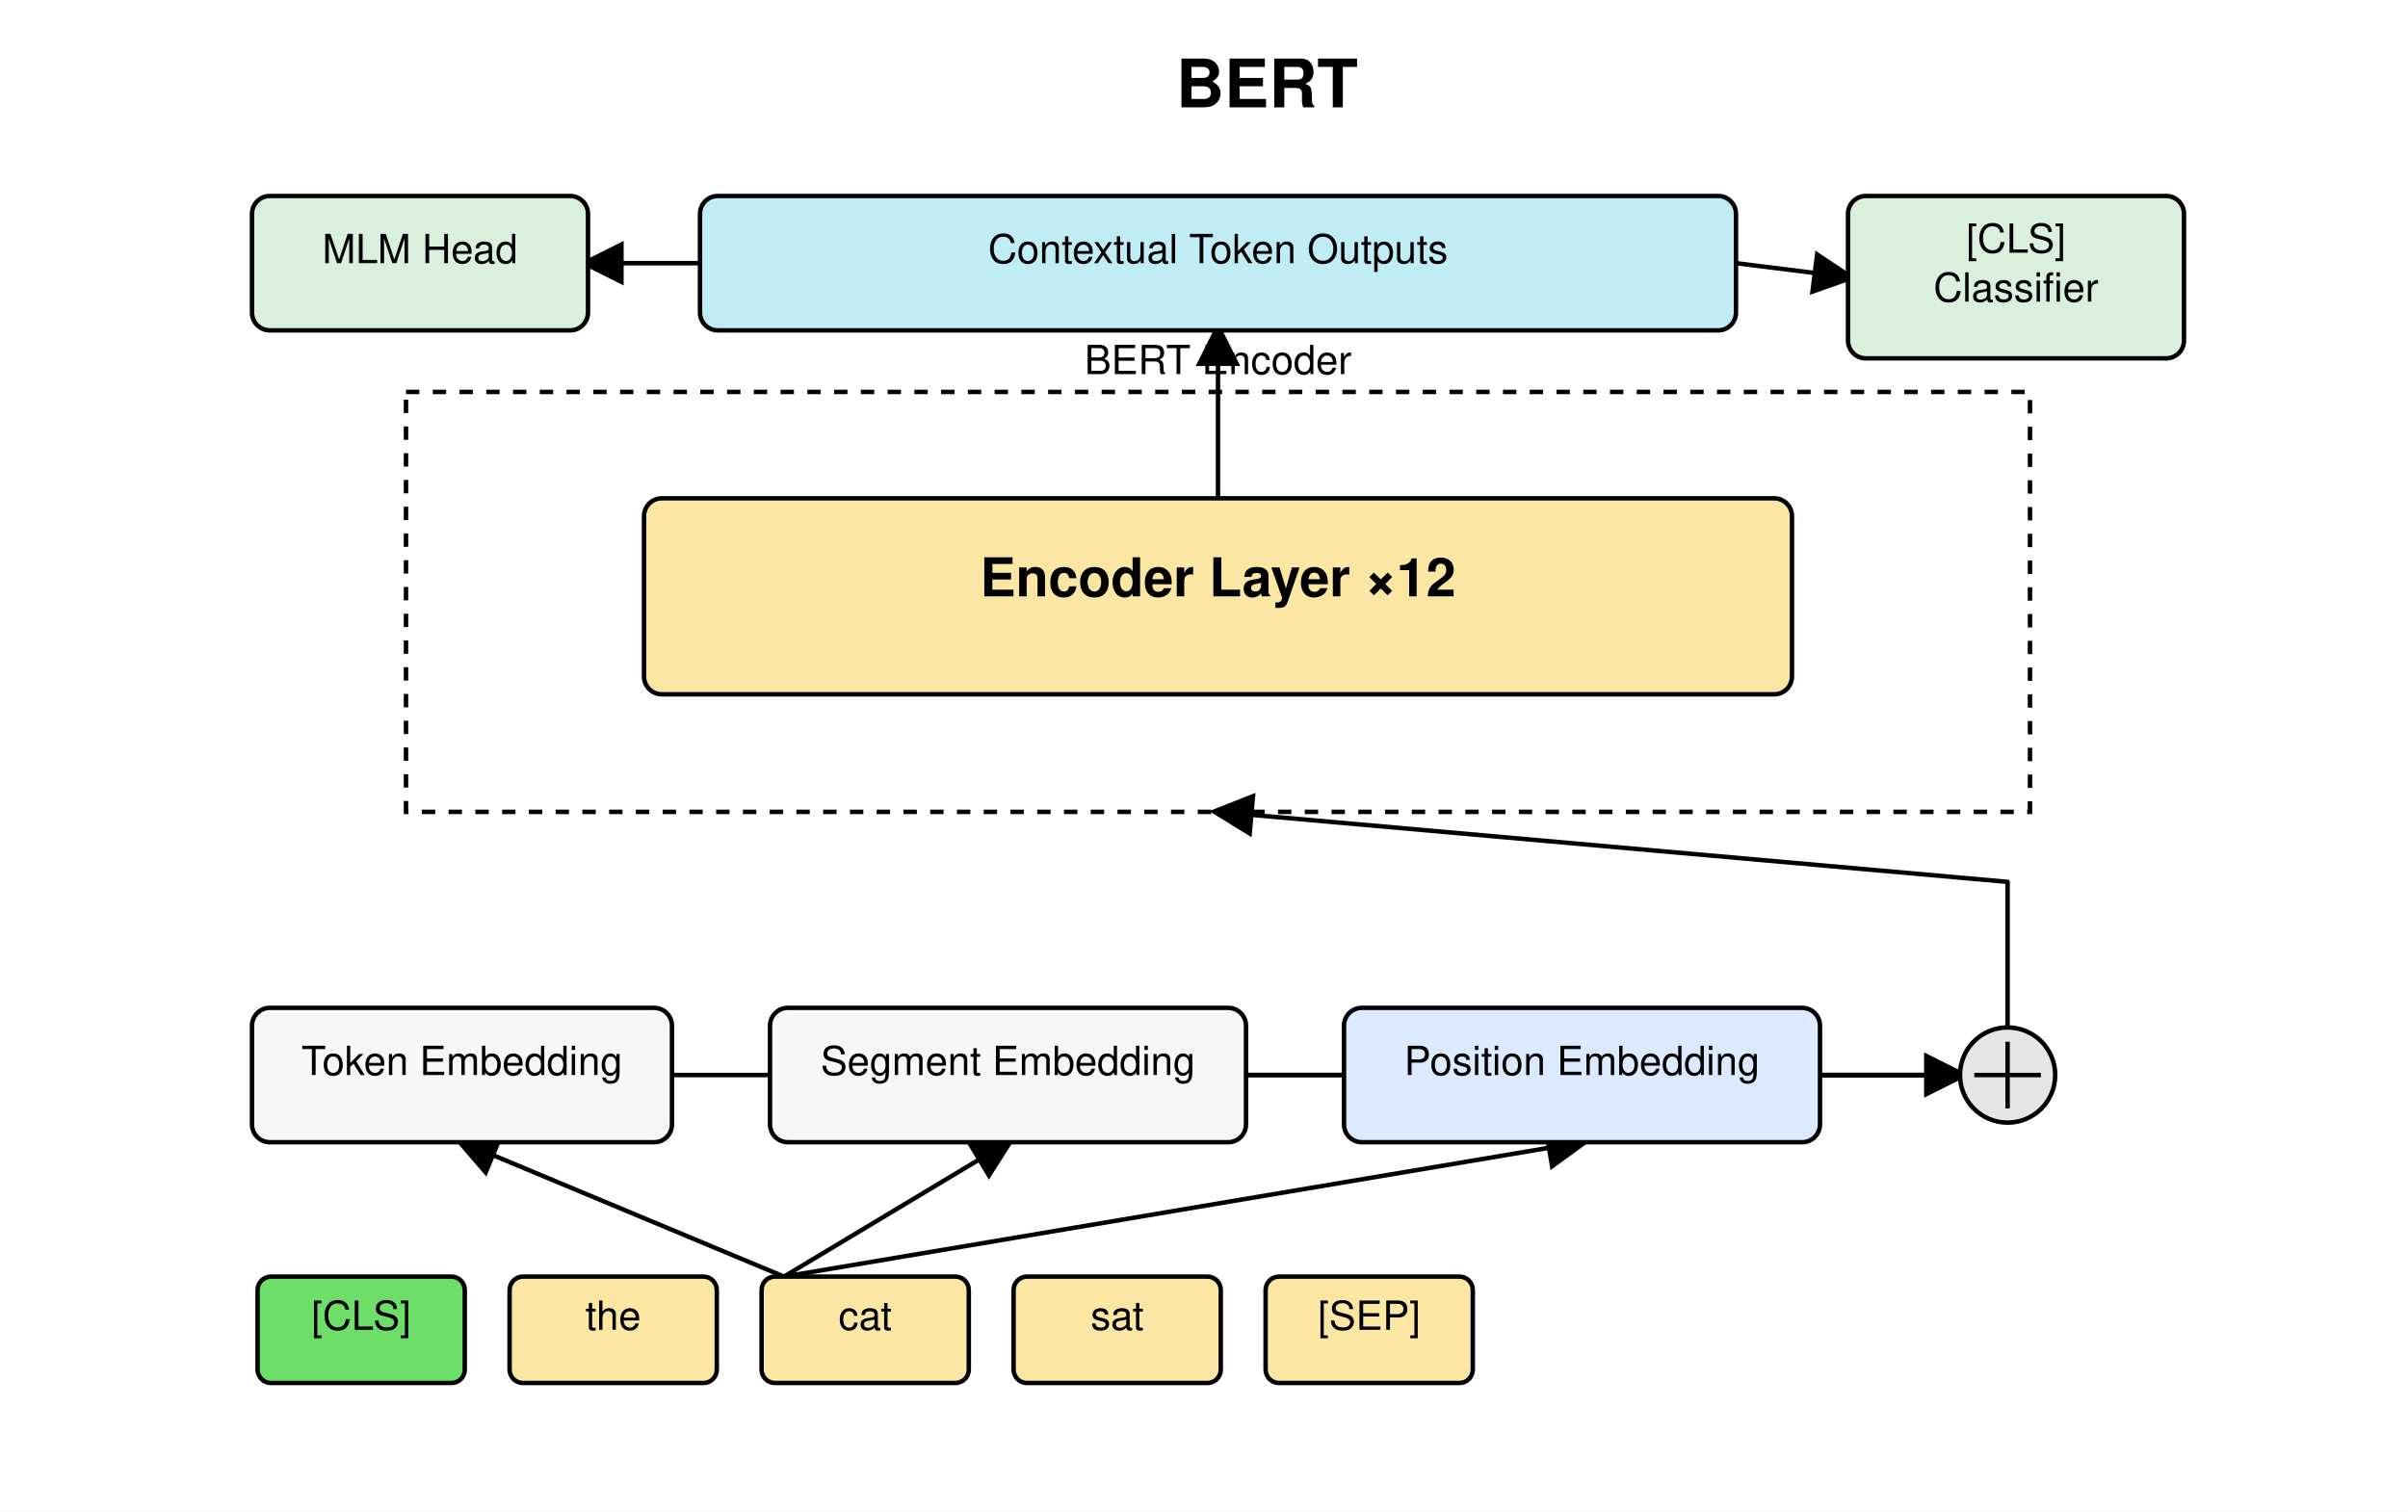
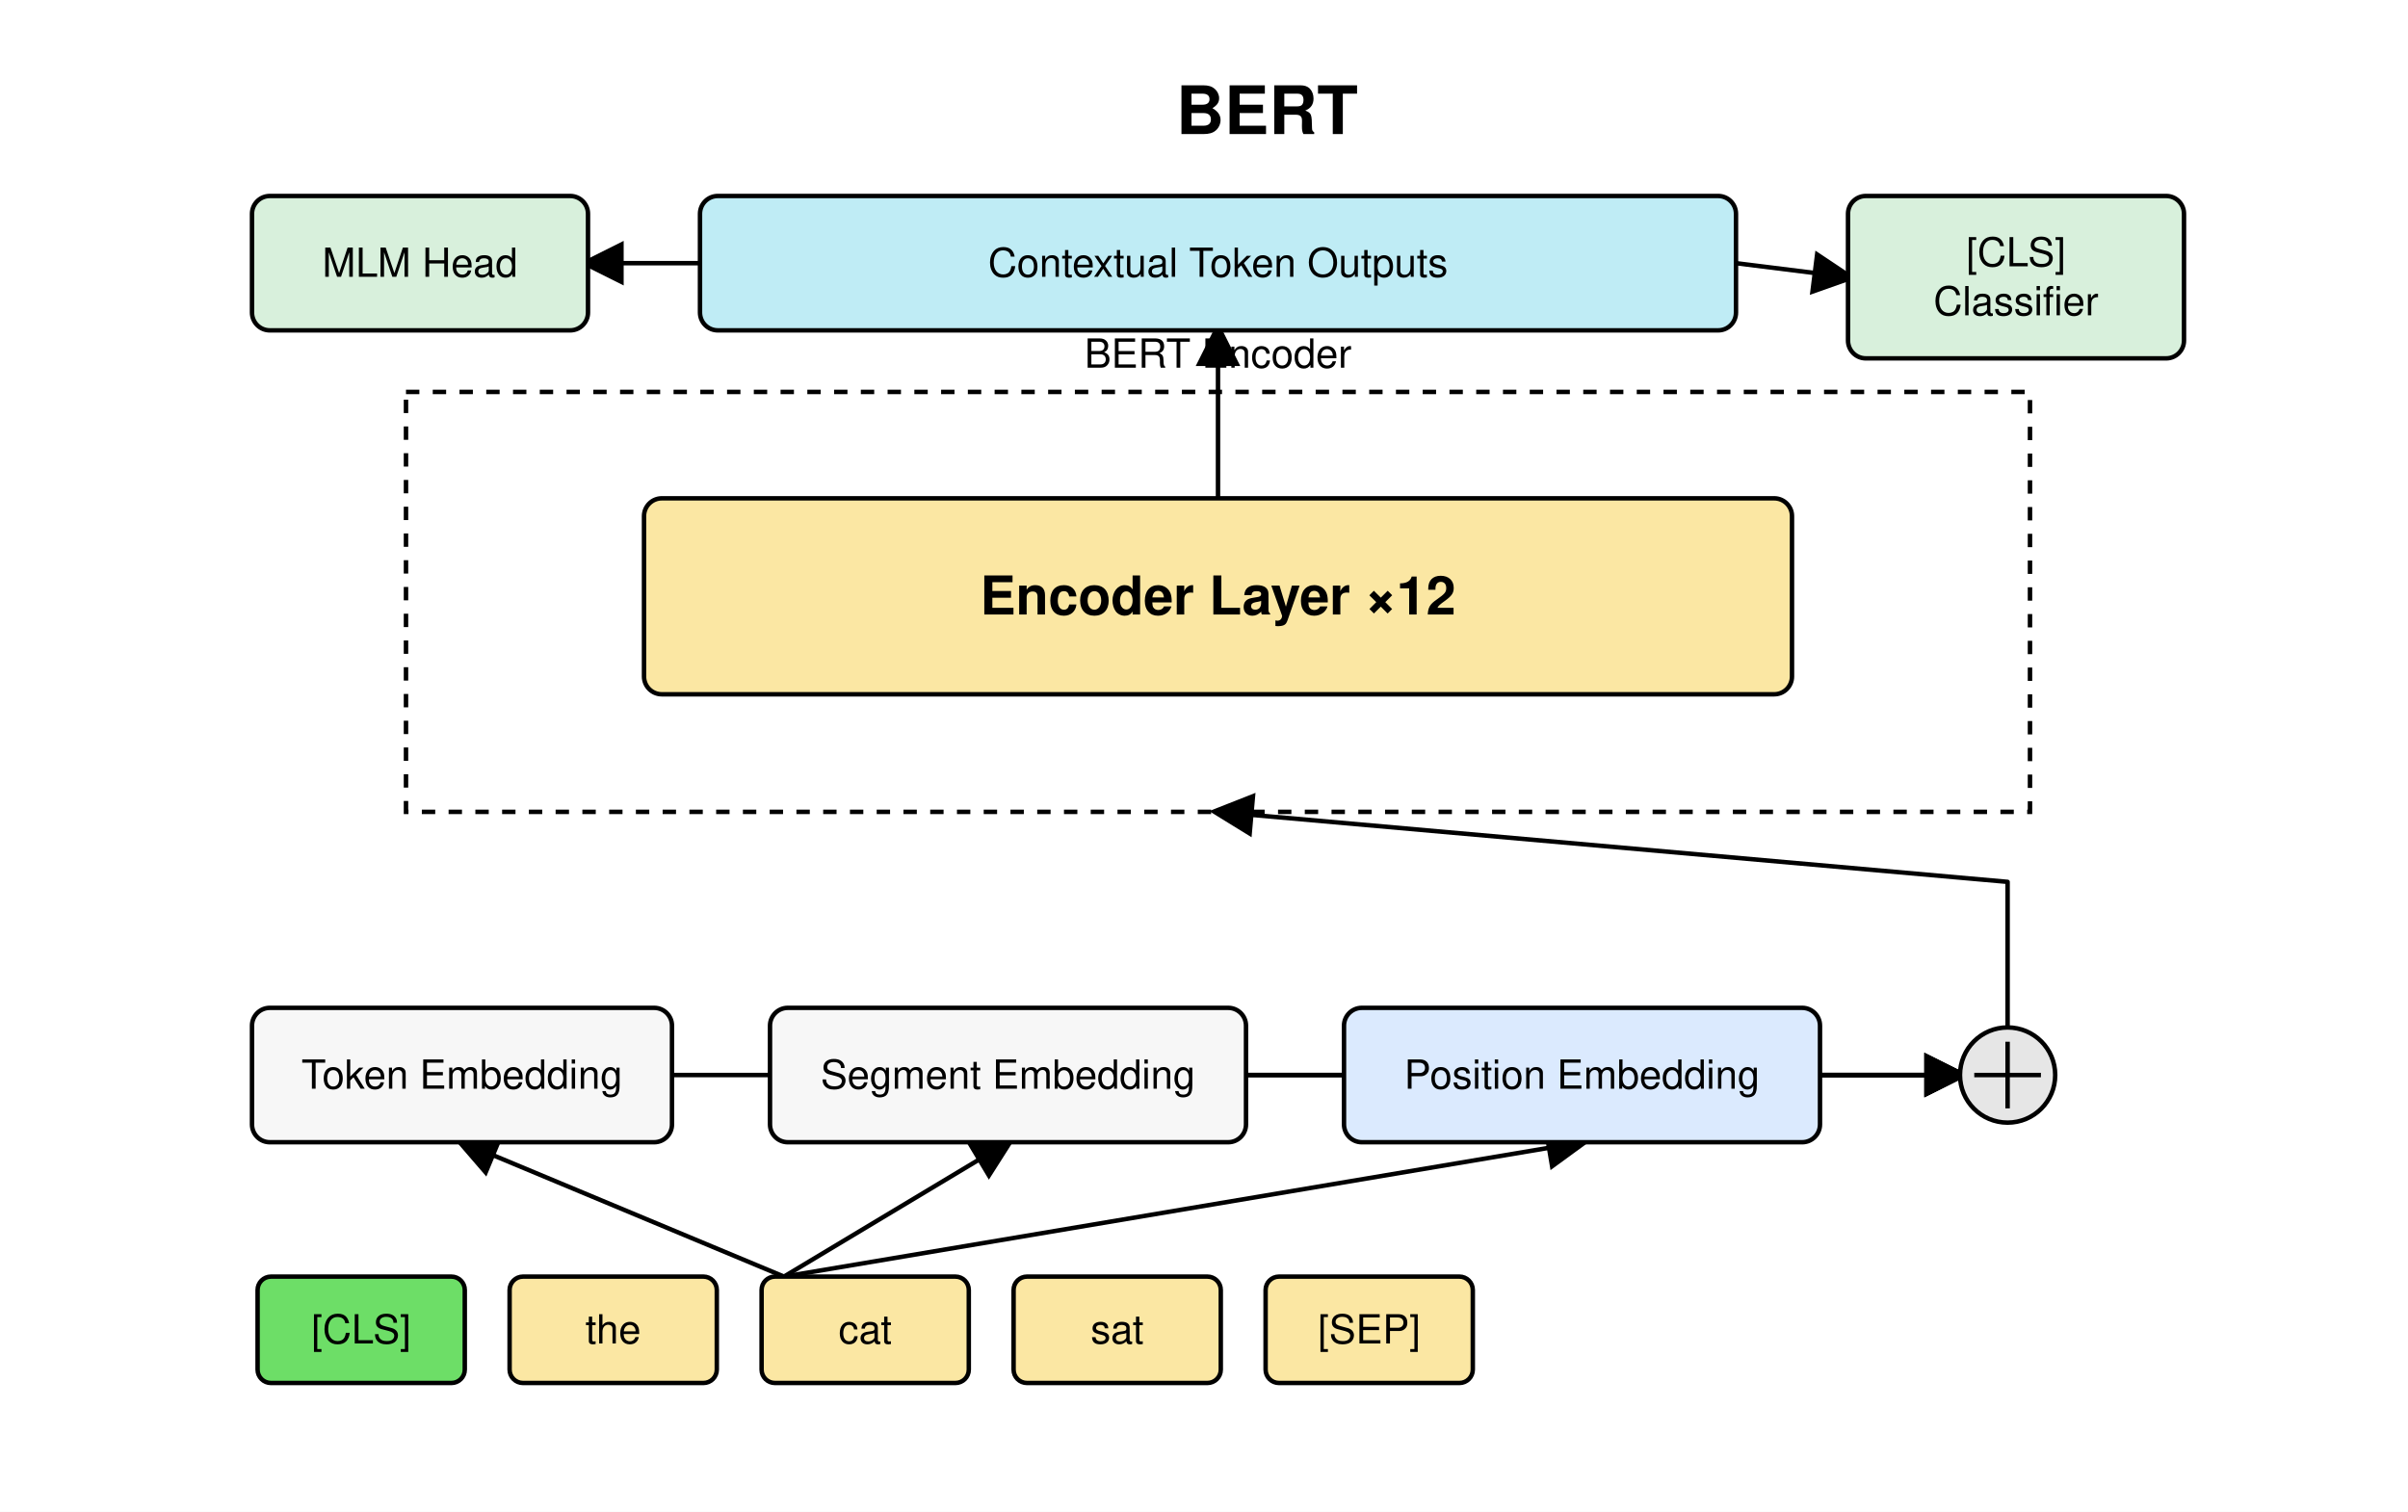
<svg xmlns="http://www.w3.org/2000/svg" width="1080" height="678.14" viewBox="0 0 1080 678.14" role="img" aria-label="BERT encoder architecture">
  <defs>
    <style>text{font-family:Helvetica,Arial,sans-serif;fill:#000000}.figure-label{font-weight:400}.figure-label-strong{font-weight:700}.figure-edge{fill:none;stroke-linecap:round;stroke-linejoin:round}</style>
    <marker id="figure-arrow" markerWidth="10" markerHeight="10" refX="8" refY="5" orient="auto" markerUnits="strokeWidth">
      <path d="M0,0 L10,5 L0,10 Z" fill="#000000" />
    </marker>
    <marker id="figure-arrow-start" markerWidth="10" markerHeight="10" refX="2" refY="5" orient="auto" markerUnits="strokeWidth">
      <path d="M10,0 L0,5 L10,10 Z" fill="#000000" />
    </marker>
  </defs>
  <rect width="100%" height="100%" fill="#ffffff" />
  <g class="llm-figure profile-architecture-paper">
+     <g id="bert_box" class="figure-primitive group-box" data-z-index="0">
+       <rect class="dashed-window-box" x="182.09" y="175.81" width="728.37" height="188.37" rx="0" fill="none" stroke="#000000" stroke-width="2" stroke-dasharray="6 6" />
+       <text x="546.28" y="164.93" font-size="18" text-anchor="middle" font-weight="400" font-style="normal" fill="#000000">BERT Encoder</text>
+     </g>
    <path id="tokens_to_token_embed" class="figure-edge" d="M351.63 572.65 L207.21 512.37" stroke="#000000" stroke-width="2" marker-end="url(#figure-arrow)" />
    <path id="tokens_to_segment_embed" class="figure-edge" d="M351.63 572.65 L452.09 512.37" stroke="#000000" stroke-width="2" marker-end="url(#figure-arrow)" />
    <path id="tokens_to_position_embed" class="figure-edge" d="M351.63 572.65 L709.53 512.37" stroke="#000000" stroke-width="2" marker-end="url(#figure-arrow)" />
    <path id="token_embed_to_sum" class="figure-edge" d="M301.4 482.23 L640.47 482.23 L879.07 482.23" stroke="#000000" stroke-width="2" marker-end="url(#figure-arrow)" />
    <path id="segment_embed_to_sum" class="figure-edge" d="M558.84 482.23 L879.07 482.23" stroke="#000000" stroke-width="2" marker-end="url(#figure-arrow)" />
    <path id="position_embed_to_sum" class="figure-edge" d="M816.28 482.23 L879.07 482.23" stroke="#000000" stroke-width="2" marker-end="url(#figure-arrow)" />
    <path id="sum_to_encoder" class="figure-edge" d="M900.42 460.88 L900.42 395.58 L546.28 364.19" stroke="#000000" stroke-width="2" marker-end="url(#figure-arrow)" />
    <path id="encoder_to_outputs" class="figure-edge" d="M546.28 223.53 L546.28 148.19" stroke="#000000" stroke-width="2" marker-end="url(#figure-arrow)" />
    <path id="outputs_to_mlm" class="figure-edge" d="M313.95 118.05 L263.72 118.05" stroke="#000000" stroke-width="2" marker-end="url(#figure-arrow)" />
    <path id="outputs_to_cls" class="figure-edge" d="M778.6 118.05 L828.84 124.33" stroke="#000000" stroke-width="2" marker-end="url(#figure-arrow)" />
-     <g id="title" class="figure-primitive annotation">
-       <text x="527.44" y="48.14" font-size="30" text-anchor="start" font-weight="700" font-style="normal" fill="#000000">BERT</text>
-     </g>
-     <g id="bert_tokens" class="figure-primitive token-row">
-       <g id="bert_token_0" class="figure-primitive token">
+     <g id="bert_tokens" class="figure-primitive token-row" data-z-index="30">
+       <g id="bert_token_0" class="figure-primitive token" data-z-index="30">
        <rect x="115.53" y="572.65" width="92.93" height="47.72" rx="6" fill="#6dde67" stroke="#000000" stroke-width="2" />
-         <text x="162" y="596.51" font-size="18" text-anchor="middle" font-weight="400" font-style="normal" fill="#000000">[CLS]</text>
+         <text x="162" y="602.63" font-size="18" text-anchor="middle" font-weight="400" font-style="normal" fill="#000000">[CLS]</text>
      </g>
-       <g id="bert_token_1" class="figure-primitive token">
+       <g id="bert_token_1" class="figure-primitive token" data-z-index="30">
        <rect x="228.56" y="572.65" width="92.93" height="47.72" rx="6" fill="#fbe7a3" stroke="#000000" stroke-width="2" />
-         <text x="275.02" y="596.51" font-size="18" text-anchor="middle" font-weight="400" font-style="normal" fill="#000000">the</text>
+         <text x="275.02" y="602.63" font-size="18" text-anchor="middle" font-weight="400" font-style="normal" fill="#000000">the</text>
      </g>
-       <g id="bert_token_2" class="figure-primitive token">
+       <g id="bert_token_2" class="figure-primitive token" data-z-index="30">
        <rect x="341.58" y="572.65" width="92.93" height="47.72" rx="6" fill="#fbe7a3" stroke="#000000" stroke-width="2" />
-         <text x="388.05" y="596.51" font-size="18" text-anchor="middle" font-weight="400" font-style="normal" fill="#000000">cat</text>
+         <text x="388.05" y="602.63" font-size="18" text-anchor="middle" font-weight="400" font-style="normal" fill="#000000">cat</text>
      </g>
-       <g id="bert_token_3" class="figure-primitive token">
+       <g id="bert_token_3" class="figure-primitive token" data-z-index="30">
        <rect x="454.6" y="572.65" width="92.93" height="47.72" rx="6" fill="#fbe7a3" stroke="#000000" stroke-width="2" />
-         <text x="501.07" y="596.51" font-size="18" text-anchor="middle" font-weight="400" font-style="normal" fill="#000000">sat</text>
+         <text x="501.07" y="602.63" font-size="18" text-anchor="middle" font-weight="400" font-style="normal" fill="#000000">sat</text>
      </g>
-       <g id="bert_token_4" class="figure-primitive token">
+       <g id="bert_token_4" class="figure-primitive token" data-z-index="30">
        <rect x="567.63" y="572.65" width="92.93" height="47.72" rx="6" fill="#fbe7a3" stroke="#000000" stroke-width="2" />
-         <text x="614.09" y="596.51" font-size="18" text-anchor="middle" font-weight="400" font-style="normal" fill="#000000">[SEP]</text>
+         <text x="614.09" y="602.63" font-size="18" text-anchor="middle" font-weight="400" font-style="normal" fill="#000000">[SEP]</text>
      </g>
    </g>
-     <g id="token_embedding" class="figure-primitive process-block">
+     <g id="token_embedding" class="figure-primitive process-block" data-z-index="40">
      <rect x="113.02" y="452.09" width="188.37" height="60.28" rx="8" fill="#f7f7f7" stroke="#000000" stroke-width="2" />
-       <text x="207.21" y="482.23" font-size="18" text-anchor="middle" font-weight="400" font-style="normal" fill="#000000">Token Embedding</text>
+       <text x="207.21" y="488.35" font-size="18" text-anchor="middle" font-weight="400" font-style="normal" fill="#000000">Token Embedding</text>
    </g>
-     <g id="segment_embedding" class="figure-primitive process-block">
+     <g id="segment_embedding" class="figure-primitive process-block" data-z-index="40">
      <rect x="345.35" y="452.09" width="213.49" height="60.28" rx="8" fill="#f7f7f7" stroke="#000000" stroke-width="2" />
-       <text x="452.09" y="482.23" font-size="18" text-anchor="middle" font-weight="400" font-style="normal" fill="#000000">Segment Embedding</text>
+       <text x="452.09" y="488.35" font-size="18" text-anchor="middle" font-weight="400" font-style="normal" fill="#000000">Segment Embedding</text>
    </g>
-     <g id="position_embedding" class="figure-primitive process-block">
+     <g id="position_embedding" class="figure-primitive process-block" data-z-index="40">
      <rect x="602.79" y="452.09" width="213.49" height="60.28" rx="8" fill="#dbeafe" stroke="#000000" stroke-width="2" />
-       <text x="709.53" y="482.23" font-size="18" text-anchor="middle" font-weight="400" font-style="normal" fill="#000000">Position Embedding</text>
+       <text x="709.53" y="488.35" font-size="18" text-anchor="middle" font-weight="400" font-style="normal" fill="#000000">Position Embedding</text>
    </g>
-     <g id="embedding_sum" class="figure-primitive sum-node">
+     <g id="encoder_layer" class="figure-primitive process-block" data-z-index="40">
+       <rect x="288.84" y="223.53" width="514.88" height="87.91" rx="8" fill="#fbe7a3" stroke="#000000" stroke-width="2" />
+       <text x="546.28" y="275.65" font-size="24" text-anchor="middle" font-weight="700" font-style="normal" fill="#000000">Encoder Layer ×12</text>
+     </g>
+     <g id="contextual_outputs" class="figure-primitive process-block" data-z-index="40">
+       <rect x="313.95" y="87.91" width="464.65" height="60.28" rx="8" fill="#bfecf5" stroke="#000000" stroke-width="2" />
+       <text x="546.28" y="124.17" font-size="18" text-anchor="middle" font-weight="400" font-style="normal" fill="#000000">Contextual Token Outputs</text>
+     </g>
+     <g id="mlm_head" class="figure-primitive process-block" data-z-index="40">
+       <rect x="113.02" y="87.91" width="150.7" height="60.28" rx="8" fill="#d8f0dc" stroke="#000000" stroke-width="2" />
+       <text x="188.37" y="124.17" font-size="18" text-anchor="middle" font-weight="400" font-style="normal" fill="#000000">MLM Head</text>
+     </g>
+     <g id="cls_classifier" class="figure-primitive process-block" data-z-index="40">
+       <rect x="828.84" y="87.91" width="150.7" height="72.84" rx="8" fill="#d8f0dc" stroke="#000000" stroke-width="2" />
+       <text x="904.19" y="119.47" font-size="18" text-anchor="middle" font-weight="400" font-style="normal" fill="#000000">[CLS]</text>
+       <text x="904.19" y="141.43" font-size="18" text-anchor="middle" font-weight="400" font-style="normal" fill="#000000">Classifier</text>
+     </g>
+     <g id="embedding_sum" class="figure-primitive sum-node" data-z-index="50">
      <circle class="sum-node-circle" cx="900.42" cy="482.23" r="21.35" fill="#e6e6e6" stroke="#000000" stroke-width="2" />
      <path d="M885.47 482.23 H915.36 M900.42 467.29 V497.18" stroke="#000000" stroke-width="2" />
    </g>
-     <g id="bert_box" class="figure-primitive group-box">
-       <rect class="dashed-window-box" x="182.09" y="175.81" width="728.37" height="188.37" rx="0" fill="none" stroke="#000000" stroke-width="2" stroke-dasharray="6 6" />
-       <text x="546.28" y="167.81" font-size="18" text-anchor="middle" font-weight="400" font-style="normal" fill="#000000">BERT Encoder</text>
-     </g>
-     <g id="encoder_layer" class="figure-primitive process-block">
-       <rect x="288.84" y="223.53" width="514.88" height="87.91" rx="8" fill="#fbe7a3" stroke="#000000" stroke-width="2" />
-       <text x="546.28" y="267.49" font-size="24" text-anchor="middle" font-weight="700" font-style="normal" fill="#000000">Encoder Layer ×12</text>
-     </g>
-     <g id="contextual_outputs" class="figure-primitive process-block">
-       <rect x="313.95" y="87.91" width="464.65" height="60.28" rx="8" fill="#bfecf5" stroke="#000000" stroke-width="2" />
-       <text x="546.28" y="118.05" font-size="18" text-anchor="middle" font-weight="400" font-style="normal" fill="#000000">Contextual Token Outputs</text>
-     </g>
-     <g id="mlm_head" class="figure-primitive process-block">
-       <rect x="113.02" y="87.91" width="150.7" height="60.28" rx="8" fill="#d8f0dc" stroke="#000000" stroke-width="2" />
-       <text x="188.37" y="118.05" font-size="18" text-anchor="middle" font-weight="400" font-style="normal" fill="#000000">MLM Head</text>
-     </g>
-     <g id="cls_classifier" class="figure-primitive process-block">
-       <rect x="828.84" y="87.91" width="150.7" height="72.84" rx="8" fill="#d8f0dc" stroke="#000000" stroke-width="2" />
-       <text x="904.19" y="113.35" font-size="18" text-anchor="middle" font-weight="400" font-style="normal" fill="#000000">[CLS]</text>
-       <text x="904.19" y="135.31" font-size="18" text-anchor="middle" font-weight="400" font-style="normal" fill="#000000">Classifier</text>
+     <g id="title" class="figure-primitive annotation" data-z-index="60">
+       <text x="527.44" y="60.14" font-size="30" text-anchor="start" font-weight="700" font-style="normal" fill="#000000">BERT</text>
    </g>
  </g>
</svg>
